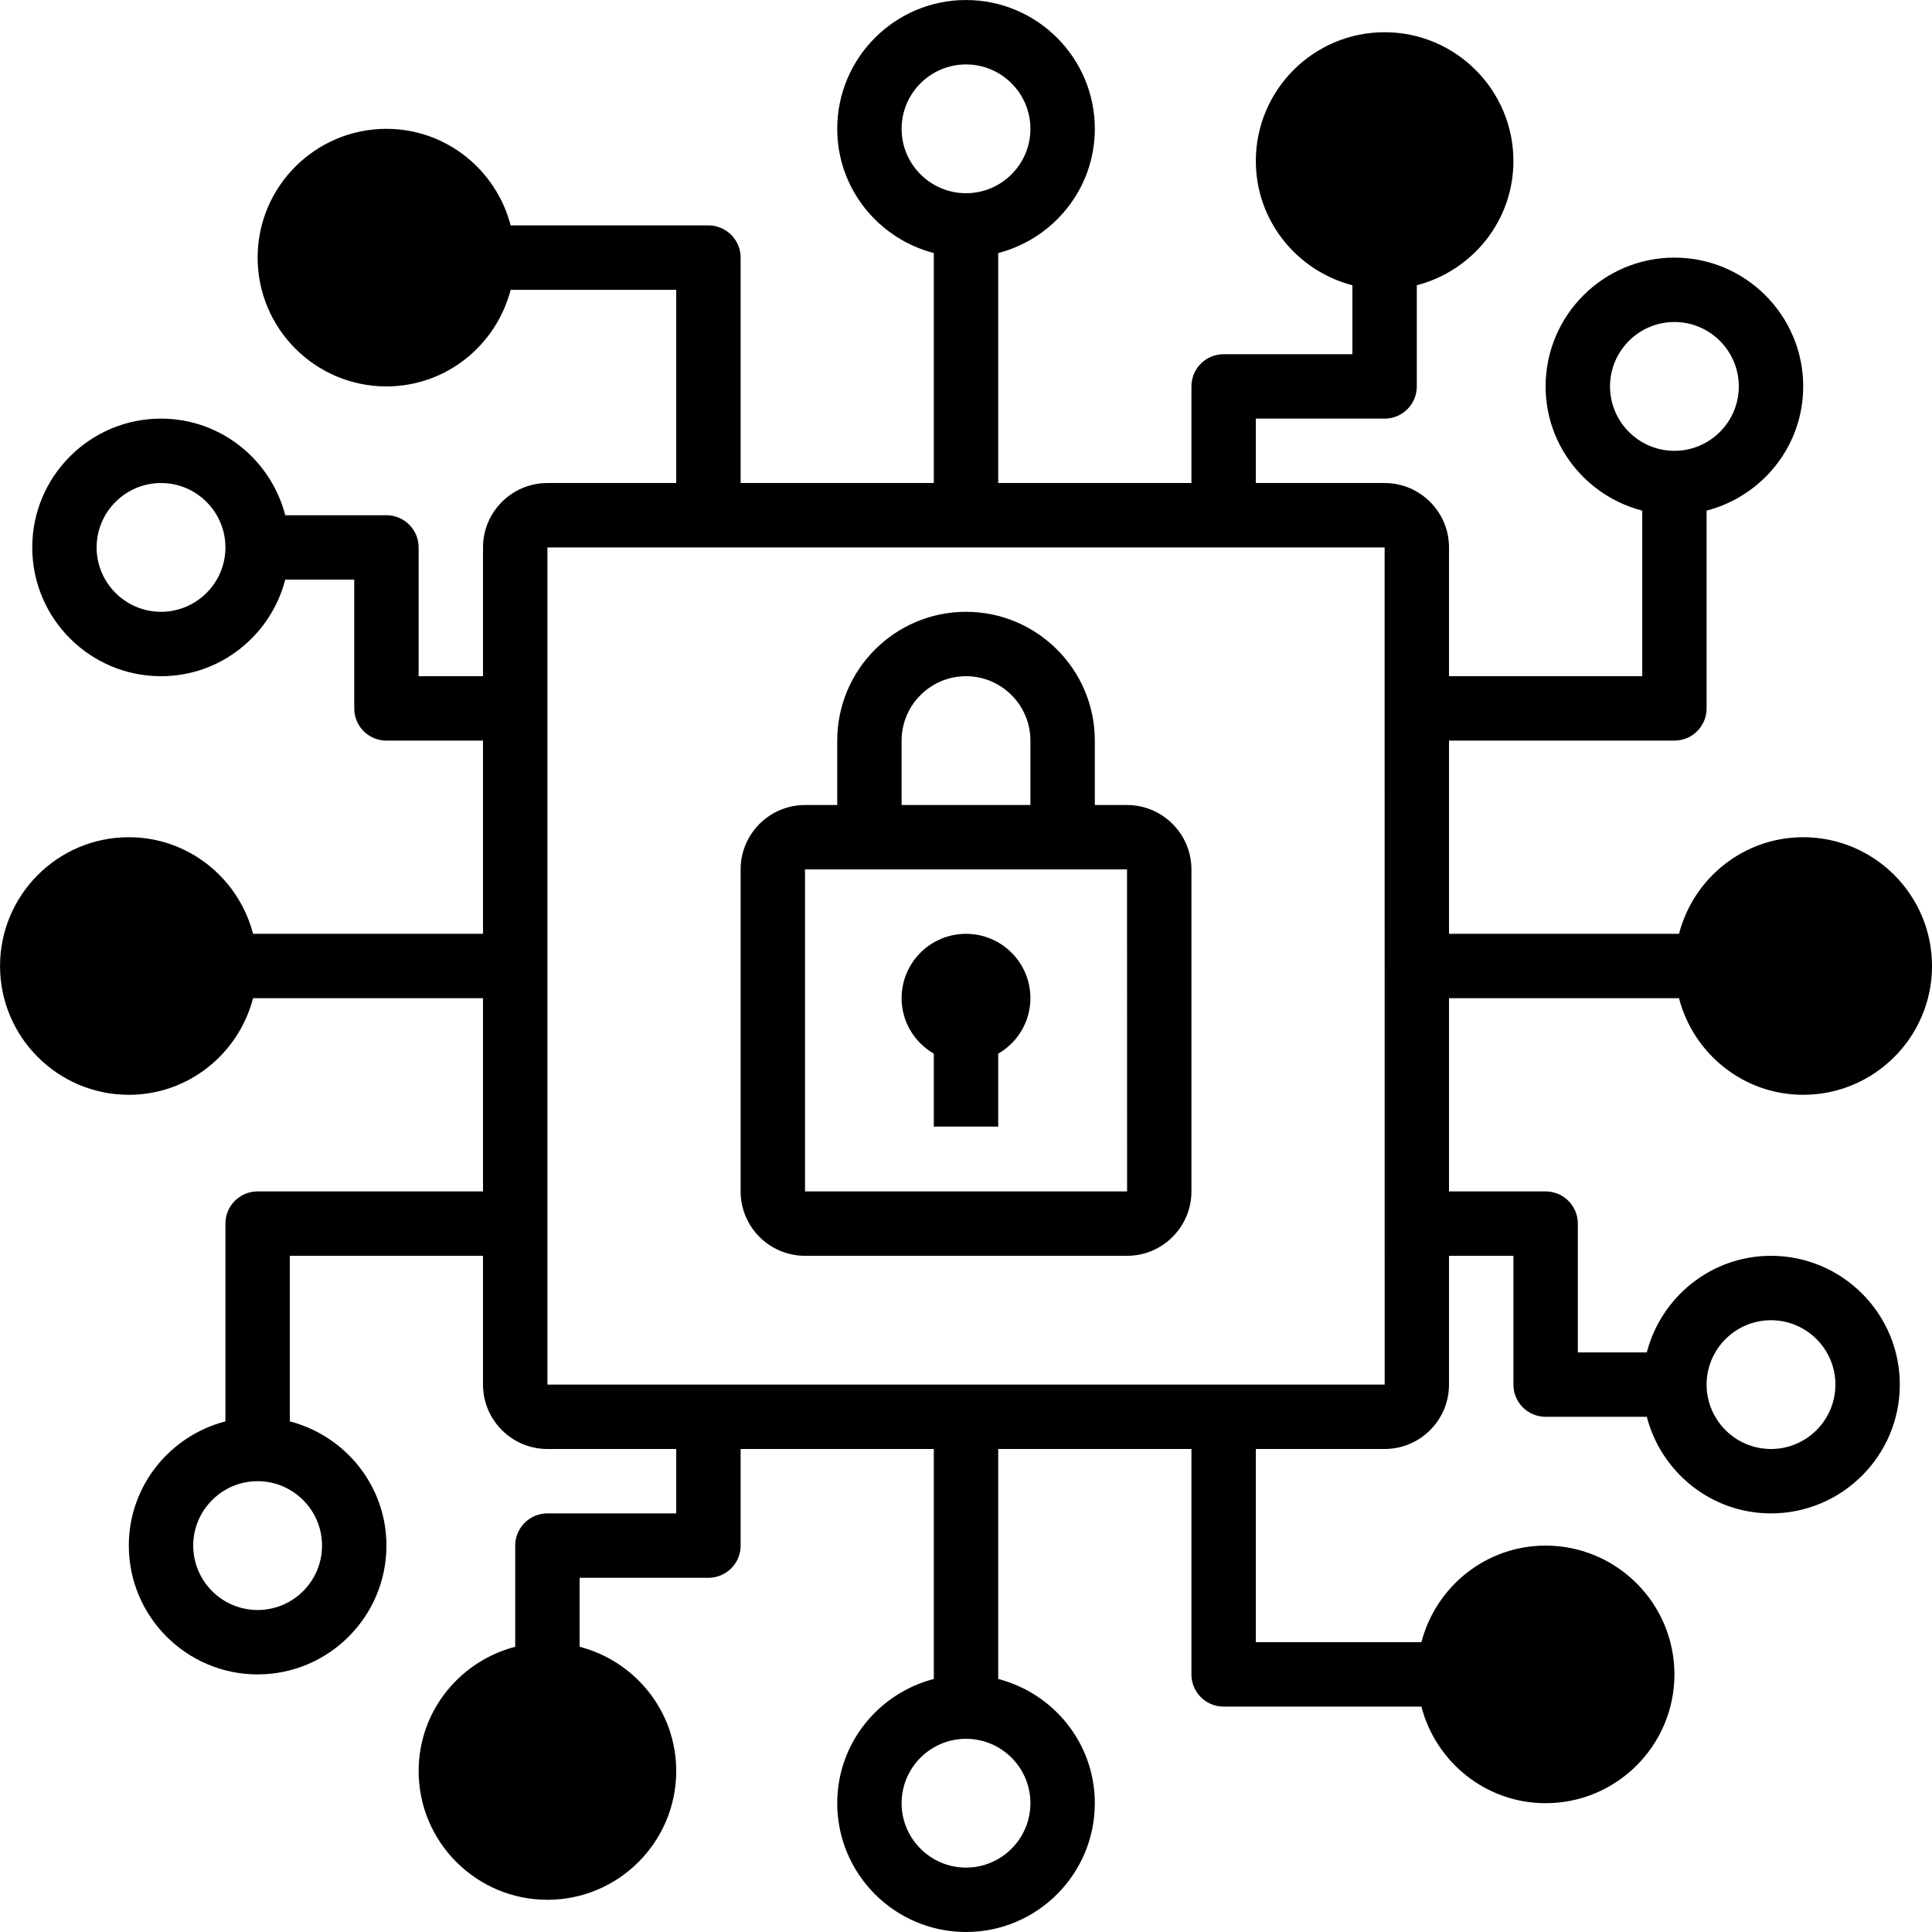
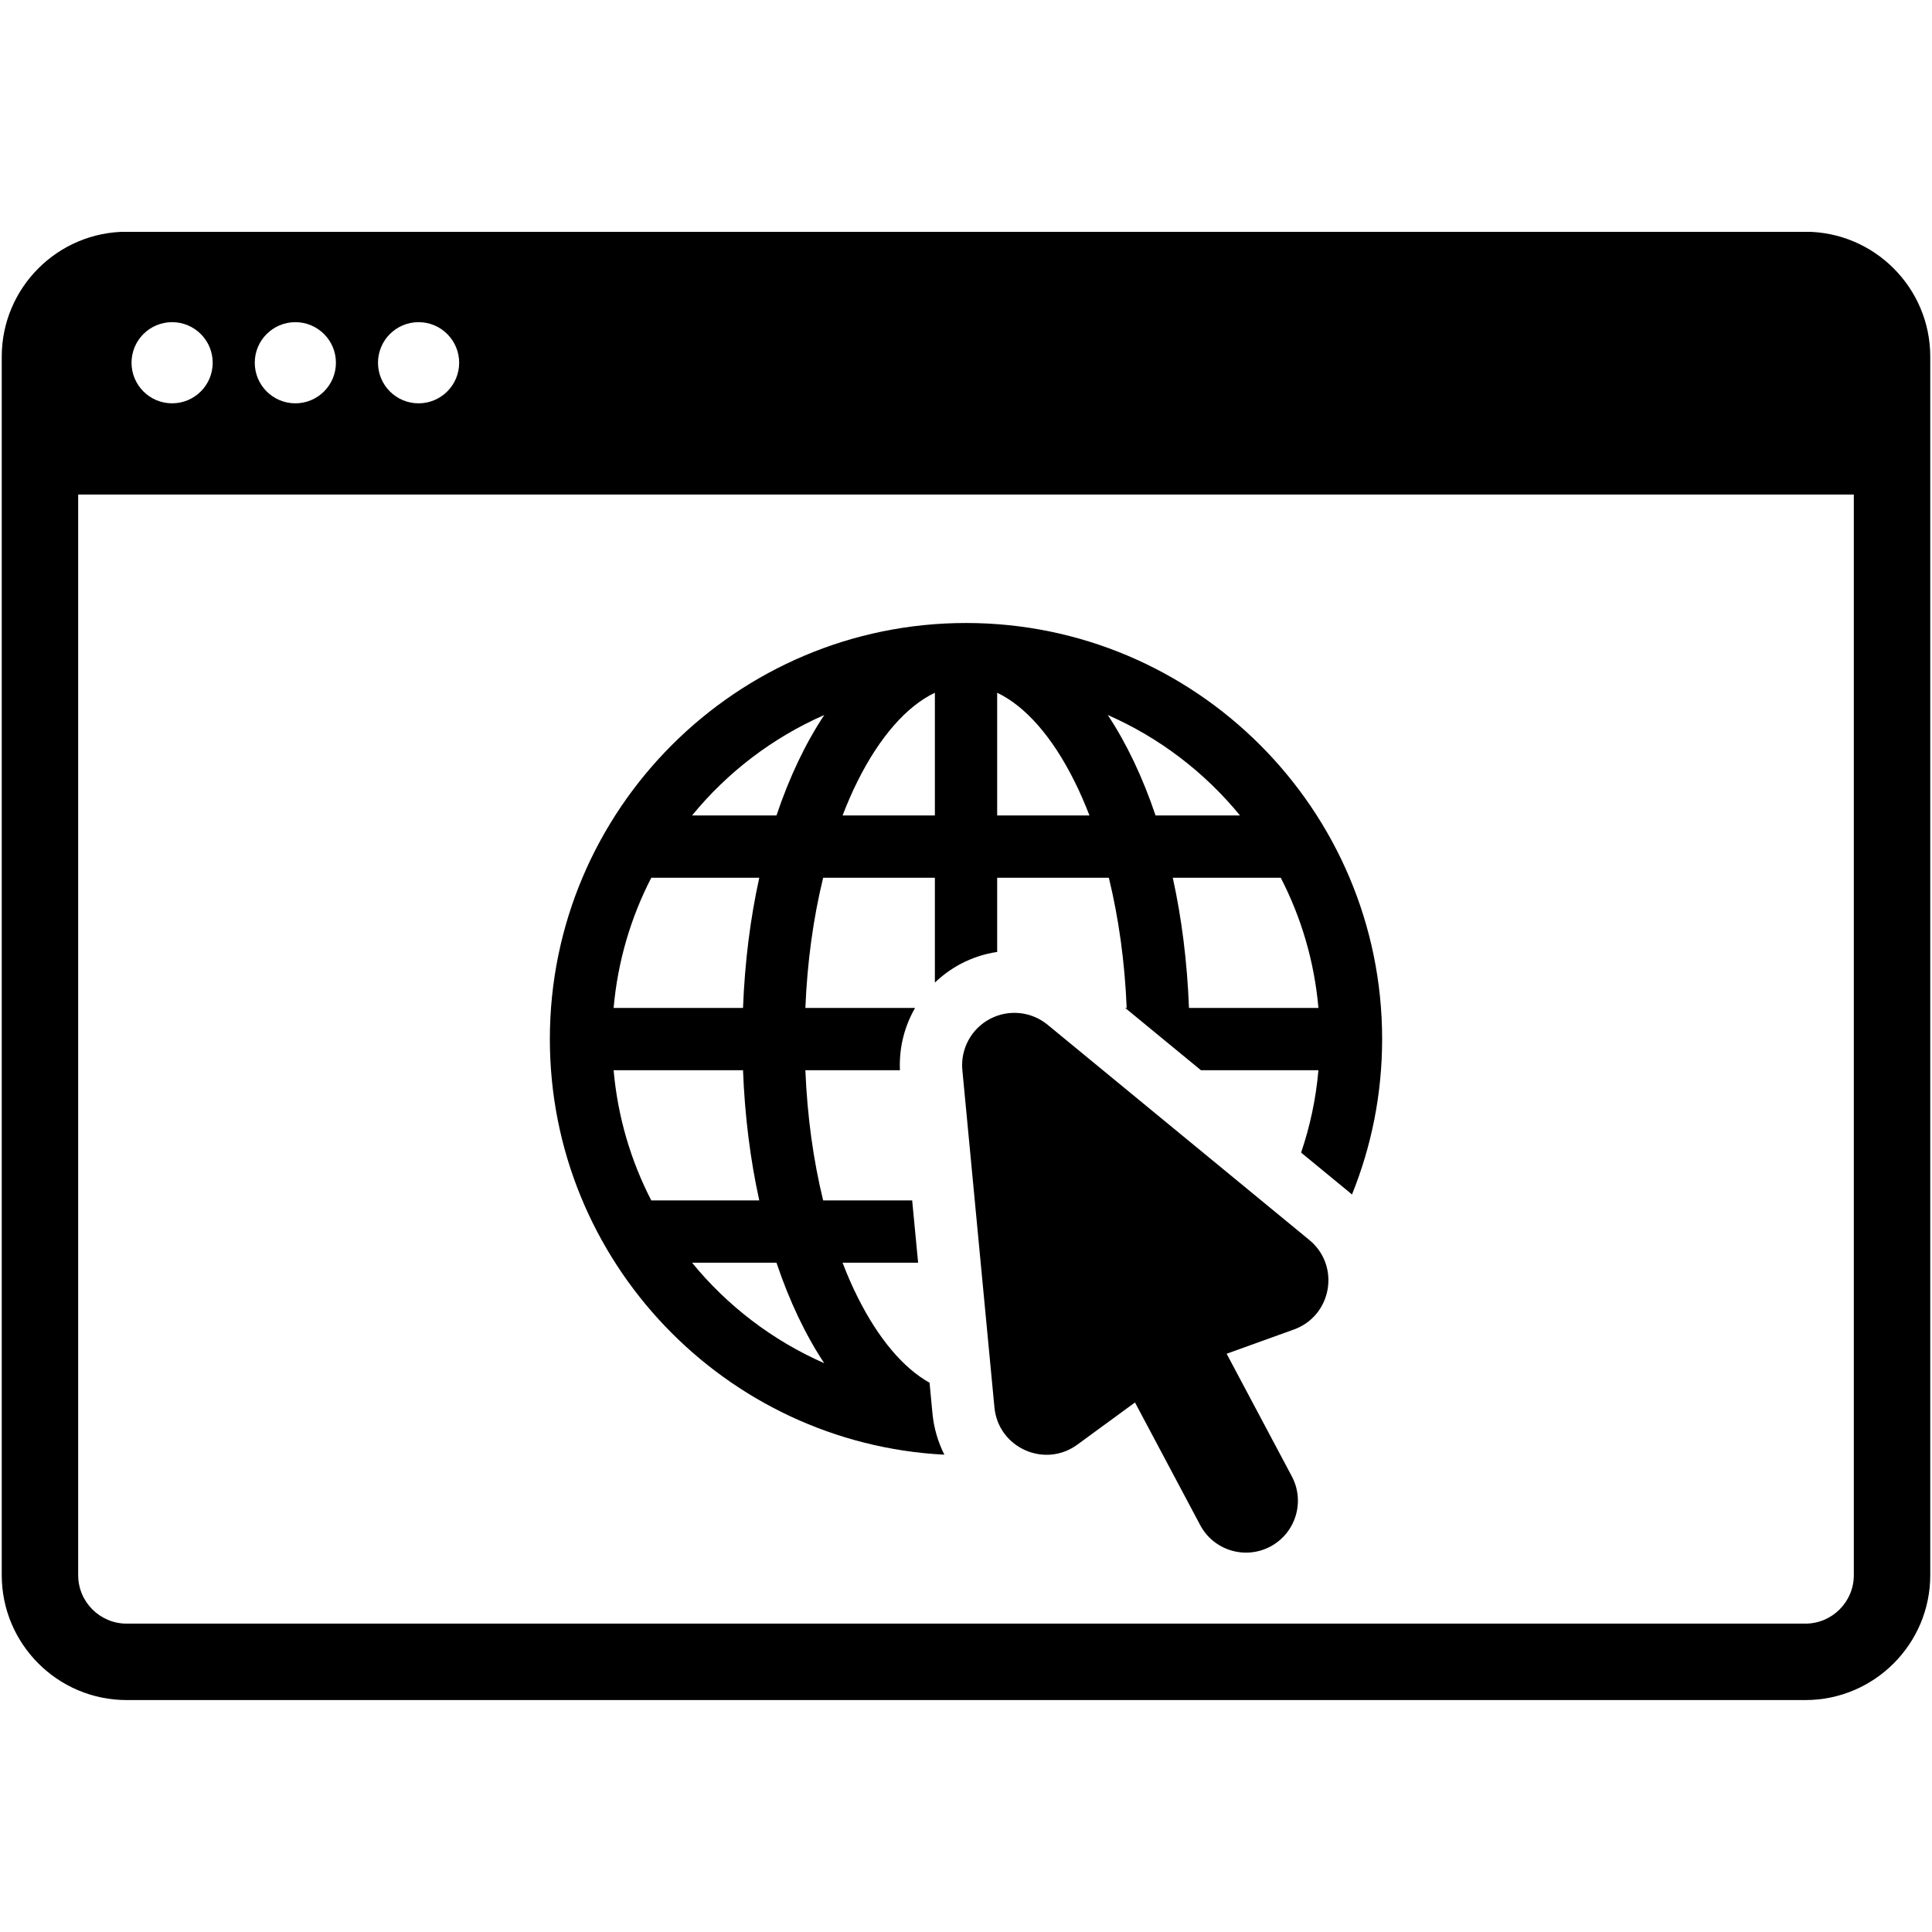
- <svg xmlns="http://www.w3.org/2000/svg" zoomAndPan="magnify" preserveAspectRatio="xMidYMid meet" version="1.0" viewBox="348.96 311.29 230.14 230.14">
+ <svg xmlns="http://www.w3.org/2000/svg" width="1000" zoomAndPan="magnify" viewBox="0 0 750 750" height="1000" preserveAspectRatio="xMidYMid meet" version="1.0">
  <defs>
-     <clipPath id="149a696669">
-       <path d="M 348.965 311.293 L 579.102 311.293 L 579.102 541.43 L 348.965 541.43 Z M 348.965 311.293 " clip-rule="nonzero" />
+     <clipPath id="89a6cc2a3f">
+       <path d="M 0 90 L 750 90 L 750 660 L 0 660 Z M 0 90 " clip-rule="nonzero" />
    </clipPath>
  </defs>
-   <g clip-path="url(#149a696669)">
-     <path fill="#000000" d="M 563.758 411.02 C 556.629 411.02 550.676 415.926 548.961 422.527 L 521.566 422.527 L 521.566 399.512 L 548.418 399.512 C 550.535 399.512 552.25 397.797 552.25 395.676 L 552.25 372.117 C 558.852 370.402 563.758 364.449 563.758 357.32 C 563.758 348.859 556.879 341.977 548.418 341.977 C 539.953 341.977 533.074 348.859 533.074 357.32 C 533.074 364.449 537.98 370.402 544.582 372.117 L 544.582 391.84 L 521.566 391.84 L 521.566 376.5 C 521.566 372.27 518.125 368.828 513.895 368.828 L 498.555 368.828 L 498.555 361.156 L 513.895 361.156 C 516.016 361.156 517.73 359.441 517.73 357.32 L 517.73 345.27 C 524.332 343.555 529.238 337.602 529.238 330.469 C 529.238 322.008 522.355 315.129 513.895 315.129 C 505.434 315.129 498.555 322.008 498.555 330.469 C 498.555 337.602 503.461 343.555 510.059 345.27 L 510.059 353.484 L 494.719 353.484 C 492.598 353.484 490.883 355.199 490.883 357.32 L 490.883 368.828 L 467.867 368.828 L 467.867 341.434 C 474.469 339.719 479.375 333.766 479.375 326.637 C 479.375 318.172 472.496 311.293 464.031 311.293 C 455.57 311.293 448.691 318.172 448.691 326.637 C 448.691 333.766 453.598 339.719 460.195 341.434 L 460.195 368.828 L 437.184 368.828 L 437.184 341.977 C 437.184 339.859 435.469 338.141 433.348 338.141 L 409.789 338.141 C 408.074 331.543 402.121 326.637 394.992 326.637 C 386.527 326.637 379.648 333.516 379.648 341.977 C 379.648 350.438 386.527 357.32 394.992 357.32 C 402.121 357.32 408.074 352.414 409.789 345.812 L 429.512 345.812 L 429.512 368.828 L 414.168 368.828 C 409.941 368.828 406.496 372.27 406.496 376.5 L 406.496 391.84 L 398.828 391.84 L 398.828 376.5 C 398.828 374.379 397.109 372.664 394.992 372.664 L 382.941 372.664 C 381.227 366.062 375.27 361.156 368.141 361.156 C 359.68 361.156 352.801 368.035 352.801 376.5 C 352.801 384.961 359.68 391.84 368.141 391.84 C 375.27 391.84 381.227 386.934 382.941 380.332 L 391.156 380.332 L 391.156 395.676 C 391.156 397.797 392.871 399.512 394.992 399.512 L 406.496 399.512 L 406.496 422.527 L 379.105 422.527 C 377.391 415.926 371.434 411.02 364.305 411.02 C 355.844 411.02 348.965 417.898 348.965 426.363 C 348.965 434.824 355.844 441.703 364.305 441.703 C 371.434 441.703 377.391 436.797 379.105 430.195 L 406.496 430.195 L 406.496 453.211 L 379.648 453.211 C 377.527 453.211 375.812 454.926 375.812 457.047 L 375.812 480.605 C 369.215 482.32 364.305 488.273 364.305 495.402 C 364.305 503.863 371.188 510.746 379.648 510.746 C 388.109 510.746 394.992 503.863 394.992 495.402 C 394.992 488.273 390.082 482.32 383.484 480.605 L 383.484 460.883 L 406.496 460.883 L 406.496 476.223 C 406.496 480.453 409.941 483.895 414.168 483.895 L 429.512 483.895 L 429.512 491.566 L 414.168 491.566 C 412.051 491.566 410.332 493.281 410.332 495.402 L 410.332 507.453 C 403.734 509.168 398.828 515.121 398.828 522.254 C 398.828 530.715 405.707 537.594 414.168 537.594 C 422.633 537.594 429.512 530.715 429.512 522.254 C 429.512 515.121 424.605 509.168 418.004 507.453 L 418.004 499.238 L 433.348 499.238 C 435.469 499.238 437.184 497.523 437.184 495.402 L 437.184 483.895 L 460.195 483.895 L 460.195 511.289 C 453.598 513.004 448.691 518.957 448.691 526.086 C 448.691 534.551 455.57 541.43 464.031 541.43 C 472.496 541.43 479.375 534.551 479.375 526.086 C 479.375 518.957 474.469 513.004 467.867 511.289 L 467.867 483.895 L 490.883 483.895 L 490.883 510.746 C 490.883 512.863 492.598 514.582 494.719 514.582 L 518.277 514.582 C 519.992 521.18 525.945 526.086 533.074 526.086 C 541.535 526.086 548.418 519.207 548.418 510.746 C 548.418 502.285 541.535 495.402 533.074 495.402 C 525.945 495.402 519.992 500.309 518.277 506.91 L 498.555 506.91 L 498.555 483.895 L 513.895 483.895 C 518.125 483.895 521.566 480.453 521.566 476.223 L 521.566 460.883 L 529.238 460.883 L 529.238 476.223 C 529.238 478.344 530.953 480.059 533.074 480.059 L 545.125 480.059 C 546.84 486.66 552.793 491.566 559.922 491.566 C 568.387 491.566 575.266 484.688 575.266 476.223 C 575.266 467.762 568.387 460.883 559.922 460.883 C 552.793 460.883 546.84 465.789 545.125 472.391 L 536.91 472.391 L 536.91 457.047 C 536.91 454.926 535.195 453.211 533.074 453.211 L 521.566 453.211 L 521.566 430.195 L 548.961 430.195 C 550.676 436.797 556.629 441.703 563.758 441.703 C 572.219 441.703 579.102 434.824 579.102 426.363 C 579.102 417.898 572.219 411.02 563.758 411.02 Z M 540.746 357.32 C 540.746 353.09 544.188 349.648 548.418 349.648 C 552.645 349.648 556.086 353.09 556.086 357.32 C 556.086 361.547 552.645 364.992 548.418 364.992 C 544.188 364.992 540.746 361.547 540.746 357.32 Z M 368.141 384.168 C 363.914 384.168 360.469 380.727 360.469 376.5 C 360.469 372.27 363.914 368.828 368.141 368.828 C 372.371 368.828 375.812 372.27 375.812 376.5 C 375.812 380.727 372.371 384.168 368.141 384.168 Z M 387.32 495.402 C 387.32 499.633 383.879 503.074 379.648 503.074 C 375.418 503.074 371.977 499.633 371.977 495.402 C 371.977 491.176 375.418 487.73 379.648 487.73 C 383.879 487.73 387.32 491.176 387.32 495.402 Z M 456.359 326.637 C 456.359 322.406 459.805 318.965 464.031 318.965 C 468.262 318.965 471.703 322.406 471.703 326.637 C 471.703 330.863 468.262 334.305 464.031 334.305 C 459.805 334.305 456.359 330.863 456.359 326.637 Z M 471.703 526.086 C 471.703 530.316 468.262 533.758 464.031 533.758 C 459.805 533.758 456.359 530.316 456.359 526.086 C 456.359 521.859 459.805 518.418 464.031 518.418 C 468.262 518.418 471.703 521.859 471.703 526.086 Z M 414.168 476.223 L 414.168 376.5 L 513.895 376.5 L 513.902 476.223 Z M 559.922 468.555 C 564.152 468.555 567.594 471.996 567.594 476.223 C 567.594 480.453 564.152 483.895 559.922 483.895 C 555.695 483.895 552.25 480.453 552.25 476.223 C 552.25 471.996 555.695 468.555 559.922 468.555 Z M 559.922 468.555 " fill-opacity="1" fill-rule="nonzero" />
+   <g clip-path="url(#89a6cc2a3f)">
+     <path fill="#000000" d="M 700.844 89.961 L 49.152 89.961 C 22.426 89.961 0.676 111.711 0.676 138.445 L 0.676 611.477 C 0.676 638.211 22.426 659.961 49.152 659.961 L 700.844 659.961 C 727.574 659.961 749.324 638.211 749.324 611.477 L 749.324 138.445 C 749.324 111.711 727.574 89.961 700.844 89.961 Z M 162.492 125.062 C 171.191 125.062 178.246 132.117 178.246 140.816 C 178.246 149.52 171.191 156.57 162.492 156.57 C 153.789 156.57 146.738 149.52 146.738 140.816 C 146.738 132.117 153.789 125.062 162.492 125.062 Z M 114.652 125.062 C 123.352 125.062 130.406 132.117 130.406 140.816 C 130.406 149.52 123.352 156.57 114.652 156.57 C 105.953 156.57 98.898 149.52 98.898 140.816 C 98.898 132.117 105.953 125.062 114.652 125.062 Z M 66.812 125.062 C 75.516 125.062 82.57 132.117 82.57 140.816 C 82.57 149.52 75.516 156.57 66.812 156.57 C 58.113 156.57 51.059 149.52 51.059 140.816 C 51.059 132.117 58.113 125.062 66.812 125.062 Z M 719.652 611.477 C 719.652 621.848 711.215 630.289 700.844 630.289 L 49.152 630.289 C 38.785 630.289 30.348 621.848 30.348 611.477 L 30.348 191.98 L 719.652 191.98 Z M 719.652 611.477 " fill-opacity="1" fill-rule="nonzero" />
  </g>
-   <path fill="#000000" d="M 483.211 407.184 L 479.375 407.184 L 479.375 399.512 C 479.375 391.051 472.496 384.168 464.031 384.168 C 455.57 384.168 448.691 391.051 448.691 399.512 L 448.691 407.184 L 444.855 407.184 C 440.625 407.184 437.184 410.625 437.184 414.855 L 437.184 453.211 C 437.184 457.441 440.625 460.883 444.855 460.883 L 483.211 460.883 C 487.438 460.883 490.883 457.441 490.883 453.211 L 490.883 414.855 C 490.883 410.625 487.438 407.184 483.211 407.184 Z M 456.359 399.512 C 456.359 395.281 459.805 391.84 464.031 391.84 C 468.262 391.84 471.703 395.281 471.703 399.512 L 471.703 407.184 L 456.359 407.184 Z M 444.855 453.211 L 444.855 414.855 L 483.211 414.855 L 483.219 453.211 Z M 444.855 453.211 " fill-opacity="1" fill-rule="nonzero" />
-   <path fill="#000000" d="M 464.031 422.527 C 459.797 422.527 456.359 425.961 456.359 430.195 C 456.359 433.027 457.914 435.477 460.195 436.805 L 460.195 445.488 L 467.867 445.488 L 467.867 436.805 C 470.152 435.477 471.703 433.027 471.703 430.195 C 471.703 425.961 468.27 422.527 464.031 422.527 Z M 464.031 422.527 " fill-opacity="1" fill-rule="nonzero" />
+   <path fill="#000000" d="M 366.609 564.711 C 364.148 559.832 362.523 554.422 361.973 548.641 L 360.852 536.77 C 350.742 531.145 341.043 519.754 332.977 503.641 C 330.844 499.398 328.891 494.895 327.086 490.188 L 356.41 490.188 L 354.102 466.004 L 319.547 466.004 C 315.719 450.352 313.367 433.273 312.645 415.469 L 349.355 415.469 C 348.961 406.848 351.07 398.496 355.227 391.285 L 312.645 391.285 C 313.367 373.48 315.719 356.418 319.547 340.746 L 362.918 340.746 L 362.918 381.438 C 365.844 378.625 369.184 376.184 372.898 374.203 C 377.34 371.852 382.152 370.27 387.102 369.543 L 387.102 340.746 L 430.453 340.746 C 434.277 356.418 436.652 373.48 437.375 391.285 L 436.805 391.285 L 466.219 415.469 L 511.812 415.469 C 510.844 426.547 508.559 437.254 505.086 447.434 L 523.637 462.688 C 524.035 463.016 524.43 463.348 524.828 463.719 C 532.387 445.055 536.543 424.699 536.543 403.375 C 536.543 314.301 464.086 241.844 375.012 241.844 C 285.934 241.844 213.453 314.301 213.453 403.375 C 213.453 489.641 281.426 560.312 366.609 564.711 Z M 497.191 340.746 C 505.129 356.133 510.23 373.215 511.812 391.285 L 461.559 391.285 C 460.875 373.414 458.723 356.418 455.273 340.746 Z M 481.367 316.562 L 448.59 316.562 C 443.574 301.703 437.309 288.535 430.035 277.566 C 450.082 286.359 467.668 299.812 481.367 316.562 Z M 387.102 268.926 C 397.938 274.07 408.426 285.898 417.02 303.109 C 419.152 307.352 421.109 311.879 422.934 316.562 L 387.102 316.562 Z M 319.965 529.188 C 299.914 520.391 282.348 506.938 268.656 490.188 L 301.43 490.188 C 306.422 505.051 312.688 518.215 319.965 529.188 Z M 332.977 303.109 C 341.594 285.898 352.082 274.07 362.918 268.926 L 362.918 316.562 L 327.086 316.562 C 328.891 311.879 330.844 307.352 332.977 303.109 Z M 319.984 277.566 C 312.688 288.535 306.422 301.703 301.43 316.562 L 268.656 316.562 C 282.348 299.812 299.914 286.359 319.984 277.566 Z M 252.828 340.746 L 294.75 340.746 C 291.297 356.418 289.121 373.414 288.438 391.285 L 238.207 391.285 C 239.793 373.215 244.891 356.133 252.828 340.746 Z M 238.207 415.469 L 288.438 415.469 C 289.121 433.34 291.297 450.332 294.75 466.004 L 252.828 466.004 C 244.891 450.617 239.793 433.539 238.207 415.469 Z M 238.207 415.469 " fill-opacity="1" fill-rule="nonzero" />
+   <path fill="#000000" d="M 508.277 481.359 L 406.672 397.805 C 400.34 392.602 391.5 391.715 384.262 395.562 C 377.023 399.41 372.812 407.238 373.586 415.398 L 386.039 546.352 C 387.527 562.02 405.512 570.102 418.215 560.809 L 440.602 544.434 L 465.91 592.039 C 471.133 601.859 483.332 605.59 493.156 600.367 C 502.98 595.145 506.711 582.945 501.488 573.121 L 476.176 525.52 L 502.27 516.117 C 517.074 510.781 520.434 491.352 508.277 481.359 Z M 508.277 481.359 " fill-opacity="1" fill-rule="nonzero" />
</svg>
